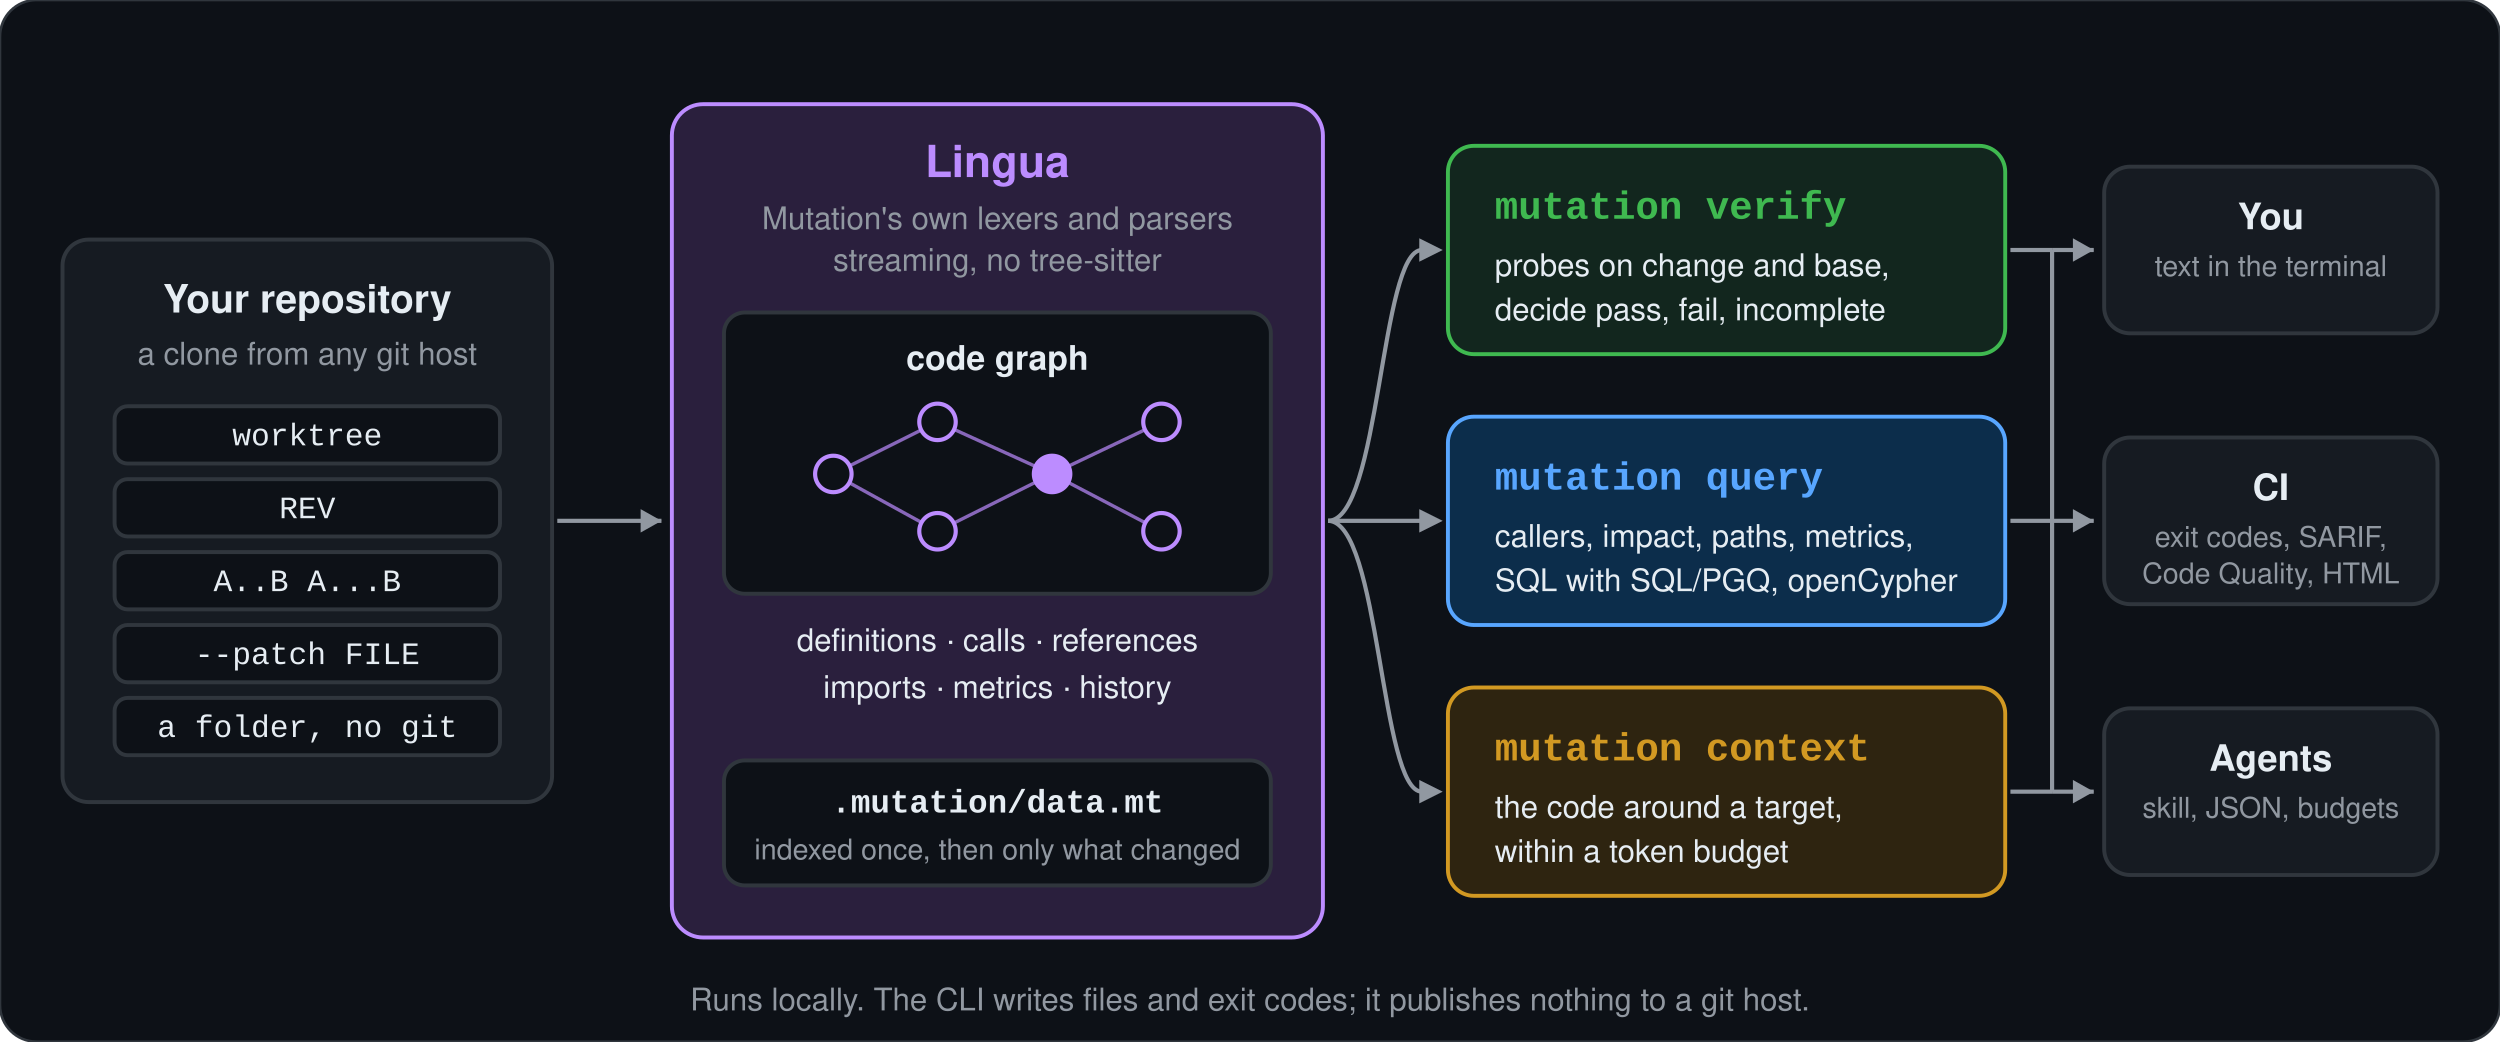
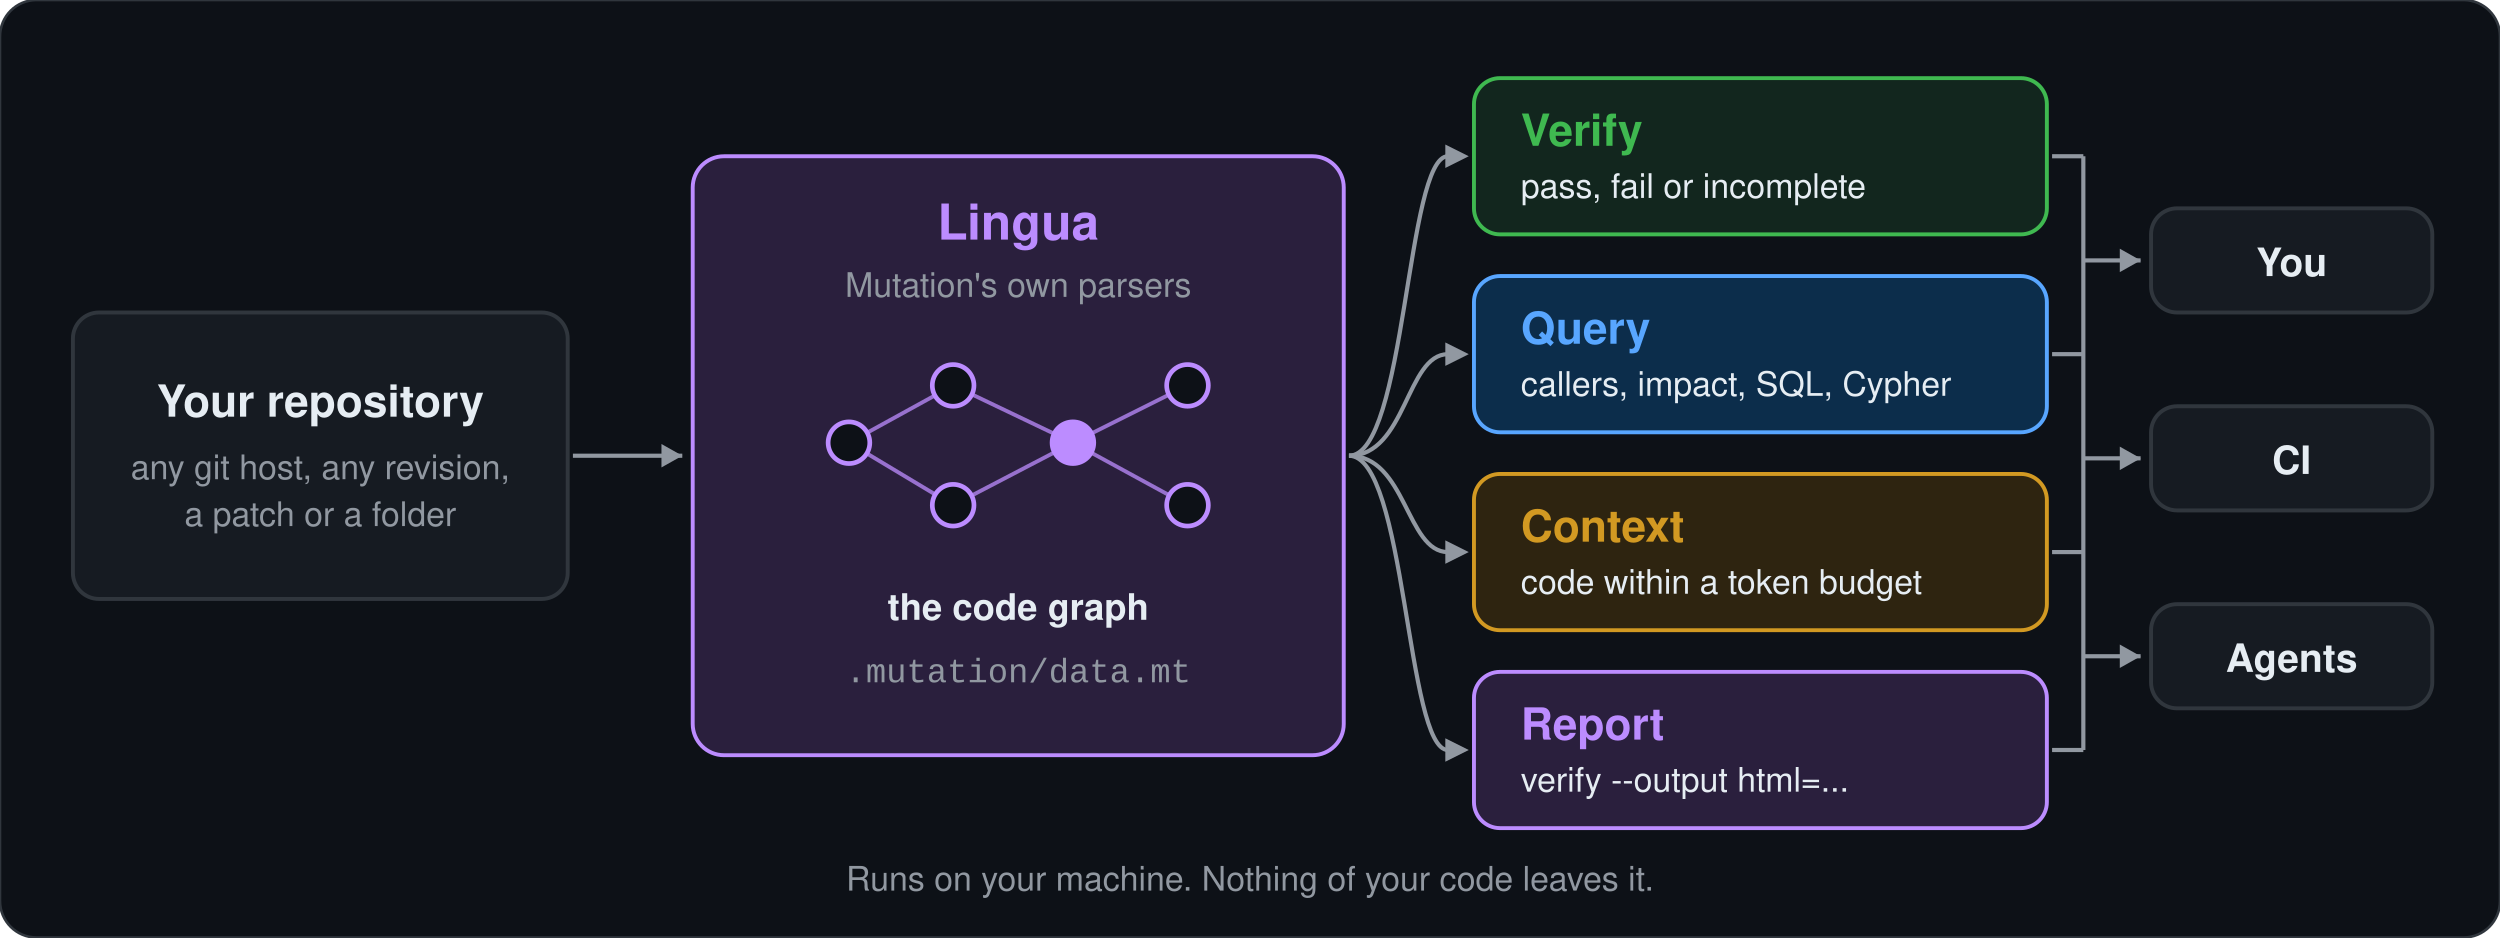
- <svg xmlns="http://www.w3.org/2000/svg" width="960" height="400" viewBox="0 0 960 400" role="img" aria-labelledby="t d">
-   <rect width="960" height="400" rx="14" fill="#0d1117" stroke="#30363d" />
-   <rect x="24" y="92" width="188" height="216" rx="10" fill="#161b22" stroke="#30363d" stroke-width="1.5" />
-   <text x="118" y="120" fill="#e6edf3" font-family="-apple-system,BlinkMacSystemFont,'Segoe UI',Helvetica,Arial,sans-serif" font-size="15" font-weight="600" text-anchor="middle">Your repository</text>
-   <text x="118" y="140" fill="#9198a1" font-family="-apple-system,BlinkMacSystemFont,'Segoe UI',Helvetica,Arial,sans-serif" font-size="12" font-weight="400" text-anchor="middle">a clone from any git host</text>
-   <rect x="44" y="156" width="148" height="22" rx="5" fill="#0d1117" stroke="#30363d" stroke-width="1.5" />
-   <text x="118" y="171" fill="#e6edf3" font-family="ui-monospace,SFMono-Regular,'SF Mono',Menlo,Consolas,'Liberation Mono',monospace" font-size="12" font-weight="400" text-anchor="middle">worktree</text>
-   <rect x="44" y="184" width="148" height="22" rx="5" fill="#0d1117" stroke="#30363d" stroke-width="1.5" />
-   <text x="118" y="199" fill="#e6edf3" font-family="ui-monospace,SFMono-Regular,'SF Mono',Menlo,Consolas,'Liberation Mono',monospace" font-size="12" font-weight="400" text-anchor="middle">REV</text>
-   <rect x="44" y="212" width="148" height="22" rx="5" fill="#0d1117" stroke="#30363d" stroke-width="1.5" />
-   <text x="118" y="227" fill="#e6edf3" font-family="ui-monospace,SFMono-Regular,'SF Mono',Menlo,Consolas,'Liberation Mono',monospace" font-size="12" font-weight="400" text-anchor="middle">A..B   A...B</text>
-   <rect x="44" y="240" width="148" height="22" rx="5" fill="#0d1117" stroke="#30363d" stroke-width="1.5" />
-   <text x="118" y="255" fill="#e6edf3" font-family="ui-monospace,SFMono-Regular,'SF Mono',Menlo,Consolas,'Liberation Mono',monospace" font-size="12" font-weight="400" text-anchor="middle">--patch FILE</text>
-   <rect x="44" y="268" width="148" height="22" rx="5" fill="#0d1117" stroke="#30363d" stroke-width="1.5" />
-   <text x="118" y="283" fill="#e6edf3" font-family="ui-monospace,SFMono-Regular,'SF Mono',Menlo,Consolas,'Liberation Mono',monospace" font-size="12" font-weight="400" text-anchor="middle">a folder, no git</text>
-   <line x1="214" y1="200" x2="254" y2="200" stroke="#9198a1" stroke-width="1.6" />
-   <path d="M254,200 l-8,-4.5 v9 z" fill="#9198a1" transform="rotate(0,254,200)" />
-   <rect x="258" y="40" width="250" height="320" rx="12" fill="#2a1f3d" stroke="#bc8cff" stroke-width="1.5" />
-   <text x="383" y="68" fill="#bc8cff" font-family="-apple-system,BlinkMacSystemFont,'Segoe UI',Helvetica,Arial,sans-serif" font-size="17" font-weight="700" text-anchor="middle">Lingua</text>
-   <text x="383" y="88" fill="#9198a1" font-family="-apple-system,BlinkMacSystemFont,'Segoe UI',Helvetica,Arial,sans-serif" font-size="12" font-weight="400" text-anchor="middle">Mutation's own lexers and parsers</text>
-   <text x="383" y="104" fill="#9198a1" font-family="-apple-system,BlinkMacSystemFont,'Segoe UI',Helvetica,Arial,sans-serif" font-size="12" font-weight="400" text-anchor="middle">streaming, no tree-sitter</text>
-   <rect x="278" y="120" width="210" height="108" rx="8" fill="#0d1117" stroke="#30363d" stroke-width="1.5" />
-   <text x="383" y="142" fill="#e6edf3" font-family="-apple-system,BlinkMacSystemFont,'Segoe UI',Helvetica,Arial,sans-serif" font-size="13" font-weight="600" text-anchor="middle">code graph</text>
-   <line x1="320" y1="182" x2="360" y2="162" stroke="#bc8cff" stroke-width="1.3" opacity=".7" />
-   <line x1="320" y1="182" x2="360" y2="204" stroke="#bc8cff" stroke-width="1.3" opacity=".7" />
-   <line x1="360" y1="162" x2="404" y2="182" stroke="#bc8cff" stroke-width="1.3" opacity=".7" />
-   <line x1="360" y1="204" x2="404" y2="182" stroke="#bc8cff" stroke-width="1.3" opacity=".7" />
-   <line x1="404" y1="182" x2="446" y2="162" stroke="#bc8cff" stroke-width="1.3" opacity=".7" />
-   <line x1="404" y1="182" x2="446" y2="204" stroke="#bc8cff" stroke-width="1.3" opacity=".7" />
-   <circle cx="320" cy="182" r="7" fill="#0d1117" stroke="#bc8cff" stroke-width="1.6" />
-   <circle cx="360" cy="162" r="7" fill="#0d1117" stroke="#bc8cff" stroke-width="1.6" />
-   <circle cx="360" cy="204" r="7" fill="#0d1117" stroke="#bc8cff" stroke-width="1.6" />
-   <circle cx="404" cy="182" r="7" fill="#bc8cff" stroke="#bc8cff" stroke-width="1.6" />
-   <circle cx="446" cy="162" r="7" fill="#0d1117" stroke="#bc8cff" stroke-width="1.6" />
-   <circle cx="446" cy="204" r="7" fill="#0d1117" stroke="#bc8cff" stroke-width="1.6" />
-   <text x="383" y="222" fill="#9198a1" font-family="ui-monospace,SFMono-Regular,'SF Mono',Menlo,Consolas,'Liberation Mono',monospace" font-size="11" font-weight="400" text-anchor="start" />
-   <text x="383" y="250" fill="#e6edf3" font-family="-apple-system,BlinkMacSystemFont,'Segoe UI',Helvetica,Arial,sans-serif" font-size="12" font-weight="400" text-anchor="middle">definitions · calls · references</text>
-   <text x="383" y="268" fill="#e6edf3" font-family="-apple-system,BlinkMacSystemFont,'Segoe UI',Helvetica,Arial,sans-serif" font-size="12" font-weight="400" text-anchor="middle">imports · metrics · history</text>
-   <rect x="278" y="292" width="210" height="48" rx="8" fill="#0d1117" stroke="#30363d" stroke-width="1.5" />
-   <text x="383" y="312" fill="#e6edf3" font-family="ui-monospace,SFMono-Regular,'SF Mono',Menlo,Consolas,'Liberation Mono',monospace" font-size="12.5" font-weight="600" text-anchor="middle">.mutation/data.mt</text>
-   <text x="383" y="330" fill="#9198a1" font-family="-apple-system,BlinkMacSystemFont,'Segoe UI',Helvetica,Arial,sans-serif" font-size="11" font-weight="400" text-anchor="middle">indexed once, then only what changed</text>
-   <path d="M510,200 C530,200 530,96 546,96" fill="none" stroke="#9198a1" stroke-width="1.6" />
-   <path d="M554,96 l-9,-4.5 v9 z" fill="#9198a1" />
-   <rect x="556" y="56" width="214" height="80" rx="10" fill="#12261e" stroke="#3fb950" stroke-width="1.5" />
-   <text x="574" y="84" fill="#3fb950" font-family="ui-monospace,SFMono-Regular,'SF Mono',Menlo,Consolas,'Liberation Mono',monospace" font-size="15" font-weight="700" text-anchor="start">mutation verify</text>
-   <text x="574" y="106" fill="#e6edf3" font-family="-apple-system,BlinkMacSystemFont,'Segoe UI',Helvetica,Arial,sans-serif" font-size="12" font-weight="400" text-anchor="start">probes on change and base,</text>
-   <text x="574" y="123" fill="#e6edf3" font-family="-apple-system,BlinkMacSystemFont,'Segoe UI',Helvetica,Arial,sans-serif" font-size="12" font-weight="400" text-anchor="start">decide pass, fail, incomplete</text>
-   <path d="M510,200 C530,200 530,200 546,200" fill="none" stroke="#9198a1" stroke-width="1.6" />
-   <path d="M554,200 l-9,-4.5 v9 z" fill="#9198a1" />
-   <rect x="556" y="160" width="214" height="80" rx="10" fill="#0c2d4b" stroke="#58a6ff" stroke-width="1.5" />
-   <text x="574" y="188" fill="#58a6ff" font-family="ui-monospace,SFMono-Regular,'SF Mono',Menlo,Consolas,'Liberation Mono',monospace" font-size="15" font-weight="700" text-anchor="start">mutation query</text>
-   <text x="574" y="210" fill="#e6edf3" font-family="-apple-system,BlinkMacSystemFont,'Segoe UI',Helvetica,Arial,sans-serif" font-size="12" font-weight="400" text-anchor="start">callers, impact, paths, metrics,</text>
-   <text x="574" y="227" fill="#e6edf3" font-family="-apple-system,BlinkMacSystemFont,'Segoe UI',Helvetica,Arial,sans-serif" font-size="12" font-weight="400" text-anchor="start">SQL with SQL/PGQ, openCypher</text>
-   <path d="M510,200 C530,200 530,304 546,304" fill="none" stroke="#9198a1" stroke-width="1.6" />
-   <path d="M554,304 l-9,-4.5 v9 z" fill="#9198a1" />
-   <rect x="556" y="264" width="214" height="80" rx="10" fill="#2e2410" stroke="#d29922" stroke-width="1.5" />
-   <text x="574" y="292" fill="#d29922" font-family="ui-monospace,SFMono-Regular,'SF Mono',Menlo,Consolas,'Liberation Mono',monospace" font-size="15" font-weight="700" text-anchor="start">mutation context</text>
-   <text x="574" y="314" fill="#e6edf3" font-family="-apple-system,BlinkMacSystemFont,'Segoe UI',Helvetica,Arial,sans-serif" font-size="12" font-weight="400" text-anchor="start">the code around a target,</text>
-   <text x="574" y="331" fill="#e6edf3" font-family="-apple-system,BlinkMacSystemFont,'Segoe UI',Helvetica,Arial,sans-serif" font-size="12" font-weight="400" text-anchor="start">within a token budget</text>
-   <line x1="772" y1="96" x2="788" y2="96" stroke="#9198a1" stroke-width="1.6" />
-   <line x1="788" y1="96" x2="804" y2="96" stroke="#9198a1" stroke-width="1.6" />
-   <path d="M804,96 l-8,-4.5 v9 z" fill="#9198a1" transform="rotate(0,804,96)" />
-   <line x1="788" y1="96" x2="788" y2="304" stroke="#9198a1" stroke-width="1.6" />
-   <rect x="808" y="64" width="128" height="64" rx="10" fill="#161b22" stroke="#30363d" stroke-width="1.5" />
-   <text x="872" y="88" fill="#e6edf3" font-family="-apple-system,BlinkMacSystemFont,'Segoe UI',Helvetica,Arial,sans-serif" font-size="14" font-weight="600" text-anchor="middle">You</text>
-   <text x="872" y="106" fill="#9198a1" font-family="-apple-system,BlinkMacSystemFont,'Segoe UI',Helvetica,Arial,sans-serif" font-size="11" font-weight="400" text-anchor="middle">text in the terminal</text>
-   <line x1="772" y1="200" x2="788" y2="200" stroke="#9198a1" stroke-width="1.6" />
-   <line x1="788" y1="200" x2="804" y2="200" stroke="#9198a1" stroke-width="1.6" />
-   <path d="M804,200 l-8,-4.5 v9 z" fill="#9198a1" transform="rotate(0,804,200)" />
-   <rect x="808" y="168" width="128" height="64" rx="10" fill="#161b22" stroke="#30363d" stroke-width="1.5" />
-   <text x="872" y="192" fill="#e6edf3" font-family="-apple-system,BlinkMacSystemFont,'Segoe UI',Helvetica,Arial,sans-serif" font-size="14" font-weight="600" text-anchor="middle">CI</text>
-   <text x="872" y="210" fill="#9198a1" font-family="-apple-system,BlinkMacSystemFont,'Segoe UI',Helvetica,Arial,sans-serif" font-size="11" font-weight="400" text-anchor="middle">exit codes, SARIF,</text>
-   <text x="872" y="224" fill="#9198a1" font-family="-apple-system,BlinkMacSystemFont,'Segoe UI',Helvetica,Arial,sans-serif" font-size="11" font-weight="400" text-anchor="middle">Code Quality, HTML</text>
-   <line x1="772" y1="304" x2="788" y2="304" stroke="#9198a1" stroke-width="1.6" />
-   <line x1="788" y1="304" x2="804" y2="304" stroke="#9198a1" stroke-width="1.6" />
-   <path d="M804,304 l-8,-4.5 v9 z" fill="#9198a1" transform="rotate(0,804,304)" />
-   <rect x="808" y="272" width="128" height="64" rx="10" fill="#161b22" stroke="#30363d" stroke-width="1.5" />
-   <text x="872" y="296" fill="#e6edf3" font-family="-apple-system,BlinkMacSystemFont,'Segoe UI',Helvetica,Arial,sans-serif" font-size="14" font-weight="600" text-anchor="middle">Agents</text>
-   <text x="872" y="314" fill="#9198a1" font-family="-apple-system,BlinkMacSystemFont,'Segoe UI',Helvetica,Arial,sans-serif" font-size="11" font-weight="400" text-anchor="middle">skill, JSON, budgets</text>
-   <text x="480" y="388" fill="#9198a1" font-family="-apple-system,BlinkMacSystemFont,'Segoe UI',Helvetica,Arial,sans-serif" font-size="12" font-weight="400" text-anchor="middle">Runs locally. The CLI writes files and exit codes; it publishes nothing to a git host.</text>
+ <svg xmlns="http://www.w3.org/2000/svg" width="960" height="360" viewBox="0 0 960 360" role="img" aria-labelledby="t d">
+   <rect width="960" height="360" rx="14" fill="#0d1117" stroke="#30363d" />
+   <rect x="28" y="120" width="190" height="110" rx="10" fill="#161b22" stroke="#30363d" stroke-width="1.5" />
+   <text x="123" y="160" fill="#e6edf3" font-family="-apple-system,BlinkMacSystemFont,'Segoe UI',Helvetica,Arial,sans-serif" font-size="17" font-weight="600" text-anchor="middle">Your repository</text>
+   <text x="123" y="184" fill="#9198a1" font-family="-apple-system,BlinkMacSystemFont,'Segoe UI',Helvetica,Arial,sans-serif" font-size="13" font-weight="400" text-anchor="middle">any git host, any revision,</text>
+   <text x="123" y="202" fill="#9198a1" font-family="-apple-system,BlinkMacSystemFont,'Segoe UI',Helvetica,Arial,sans-serif" font-size="13" font-weight="400" text-anchor="middle">a patch or a folder</text>
+   <line x1="220" y1="175" x2="262" y2="175" stroke="#9198a1" stroke-width="1.6" />
+   <path d="M262,175 l-8,-4.5 v9 z" fill="#9198a1" transform="rotate(0,262,175)" />
+   <rect x="266" y="60" width="250" height="230" rx="12" fill="#2a1f3d" stroke="#bc8cff" stroke-width="1.5" />
+   <text x="391" y="92" fill="#bc8cff" font-family="-apple-system,BlinkMacSystemFont,'Segoe UI',Helvetica,Arial,sans-serif" font-size="19" font-weight="700" text-anchor="middle">Lingua</text>
+   <text x="391" y="114" fill="#9198a1" font-family="-apple-system,BlinkMacSystemFont,'Segoe UI',Helvetica,Arial,sans-serif" font-size="13" font-weight="400" text-anchor="middle">Mutation's own parsers</text>
+   <line x1="326" y1="170" x2="366" y2="148" stroke="#bc8cff" stroke-width="1.5" opacity=".75" />
+   <line x1="326" y1="170" x2="366" y2="194" stroke="#bc8cff" stroke-width="1.5" opacity=".75" />
+   <line x1="366" y1="148" x2="412" y2="170" stroke="#bc8cff" stroke-width="1.5" opacity=".75" />
+   <line x1="366" y1="194" x2="412" y2="170" stroke="#bc8cff" stroke-width="1.5" opacity=".75" />
+   <line x1="412" y1="170" x2="456" y2="148" stroke="#bc8cff" stroke-width="1.5" opacity=".75" />
+   <line x1="412" y1="170" x2="456" y2="194" stroke="#bc8cff" stroke-width="1.5" opacity=".75" />
+   <circle cx="326" cy="170" r="8" fill="#0d1117" stroke="#bc8cff" stroke-width="1.8" />
+   <circle cx="366" cy="148" r="8" fill="#0d1117" stroke="#bc8cff" stroke-width="1.8" />
+   <circle cx="366" cy="194" r="8" fill="#0d1117" stroke="#bc8cff" stroke-width="1.8" />
+   <circle cx="412" cy="170" r="8" fill="#bc8cff" stroke="#bc8cff" stroke-width="1.8" />
+   <circle cx="456" cy="148" r="8" fill="#0d1117" stroke="#bc8cff" stroke-width="1.8" />
+   <circle cx="456" cy="194" r="8" fill="#0d1117" stroke="#bc8cff" stroke-width="1.8" />
+   <text x="391" y="238" fill="#e6edf3" font-family="-apple-system,BlinkMacSystemFont,'Segoe UI',Helvetica,Arial,sans-serif" font-size="14" font-weight="600" text-anchor="middle">the code graph</text>
+   <text x="391" y="262" fill="#9198a1" font-family="ui-monospace,SFMono-Regular,'SF Mono',Menlo,Consolas,'Liberation Mono',monospace" font-size="13" font-weight="400" text-anchor="middle">.mutation/data.mt</text>
+   <path d="M518,175 C540,175 540,60 556,60" fill="none" stroke="#9198a1" stroke-width="1.6" />
+   <path d="M564,60 l-9,-4.5 v9 z" fill="#9198a1" />
+   <rect x="566" y="30" width="220" height="60" rx="10" fill="#12261e" stroke="#3fb950" stroke-width="1.5" />
+   <text x="584" y="56" fill="#3fb950" font-family="-apple-system,BlinkMacSystemFont,'Segoe UI',Helvetica,Arial,sans-serif" font-size="17" font-weight="700" text-anchor="start">Verify</text>
+   <text x="584" y="76" fill="#e6edf3" font-family="-apple-system,BlinkMacSystemFont,'Segoe UI',Helvetica,Arial,sans-serif" font-size="13" font-weight="400" text-anchor="start">pass, fail or incomplete</text>
+   <path d="M518,175 C540,175 540,136 556,136" fill="none" stroke="#9198a1" stroke-width="1.6" />
+   <path d="M564,136 l-9,-4.5 v9 z" fill="#9198a1" />
+   <rect x="566" y="106" width="220" height="60" rx="10" fill="#0c2d4b" stroke="#58a6ff" stroke-width="1.5" />
+   <text x="584" y="132" fill="#58a6ff" font-family="-apple-system,BlinkMacSystemFont,'Segoe UI',Helvetica,Arial,sans-serif" font-size="17" font-weight="700" text-anchor="start">Query</text>
+   <text x="584" y="152" fill="#e6edf3" font-family="-apple-system,BlinkMacSystemFont,'Segoe UI',Helvetica,Arial,sans-serif" font-size="13" font-weight="400" text-anchor="start">callers, impact, SQL, Cypher</text>
+   <path d="M518,175 C540,175 540,212 556,212" fill="none" stroke="#9198a1" stroke-width="1.6" />
+   <path d="M564,212 l-9,-4.5 v9 z" fill="#9198a1" />
+   <rect x="566" y="182" width="220" height="60" rx="10" fill="#2e2410" stroke="#d29922" stroke-width="1.5" />
+   <text x="584" y="208" fill="#d29922" font-family="-apple-system,BlinkMacSystemFont,'Segoe UI',Helvetica,Arial,sans-serif" font-size="17" font-weight="700" text-anchor="start">Context</text>
+   <text x="584" y="228" fill="#e6edf3" font-family="-apple-system,BlinkMacSystemFont,'Segoe UI',Helvetica,Arial,sans-serif" font-size="13" font-weight="400" text-anchor="start">code within a token budget</text>
+   <path d="M518,175 C540,175 540,288 556,288" fill="none" stroke="#9198a1" stroke-width="1.6" />
+   <path d="M564,288 l-9,-4.5 v9 z" fill="#9198a1" />
+   <rect x="566" y="258" width="220" height="60" rx="10" fill="#2a1f3d" stroke="#bc8cff" stroke-width="1.5" />
+   <text x="584" y="284" fill="#bc8cff" font-family="-apple-system,BlinkMacSystemFont,'Segoe UI',Helvetica,Arial,sans-serif" font-size="17" font-weight="700" text-anchor="start">Report</text>
+   <text x="584" y="304" fill="#e6edf3" font-family="-apple-system,BlinkMacSystemFont,'Segoe UI',Helvetica,Arial,sans-serif" font-size="13" font-weight="400" text-anchor="start">verify --output html=...</text>
+   <line x1="800" y1="60" x2="800" y2="288" stroke="#9198a1" stroke-width="1.6" />
+   <line x1="788" y1="60" x2="800" y2="60" stroke="#9198a1" stroke-width="1.6" />
+   <line x1="788" y1="136" x2="800" y2="136" stroke="#9198a1" stroke-width="1.6" />
+   <line x1="788" y1="212" x2="800" y2="212" stroke="#9198a1" stroke-width="1.6" />
+   <line x1="788" y1="288" x2="800" y2="288" stroke="#9198a1" stroke-width="1.6" />
+   <line x1="800" y1="100" x2="822" y2="100" stroke="#9198a1" stroke-width="1.6" />
+   <path d="M822,100 l-8,-4.5 v9 z" fill="#9198a1" transform="rotate(0,822,100)" />
+   <rect x="826" y="80" width="108" height="40" rx="10" fill="#161b22" stroke="#30363d" stroke-width="1.5" />
+   <text x="880" y="106" fill="#e6edf3" font-family="-apple-system,BlinkMacSystemFont,'Segoe UI',Helvetica,Arial,sans-serif" font-size="15" font-weight="600" text-anchor="middle">You</text>
+   <line x1="800" y1="176" x2="822" y2="176" stroke="#9198a1" stroke-width="1.6" />
+   <path d="M822,176 l-8,-4.5 v9 z" fill="#9198a1" transform="rotate(0,822,176)" />
+   <rect x="826" y="156" width="108" height="40" rx="10" fill="#161b22" stroke="#30363d" stroke-width="1.5" />
+   <text x="880" y="182" fill="#e6edf3" font-family="-apple-system,BlinkMacSystemFont,'Segoe UI',Helvetica,Arial,sans-serif" font-size="15" font-weight="600" text-anchor="middle">CI</text>
+   <line x1="800" y1="252" x2="822" y2="252" stroke="#9198a1" stroke-width="1.6" />
+   <path d="M822,252 l-8,-4.5 v9 z" fill="#9198a1" transform="rotate(0,822,252)" />
+   <rect x="826" y="232" width="108" height="40" rx="10" fill="#161b22" stroke="#30363d" stroke-width="1.5" />
+   <text x="880" y="258" fill="#e6edf3" font-family="-apple-system,BlinkMacSystemFont,'Segoe UI',Helvetica,Arial,sans-serif" font-size="15" font-weight="600" text-anchor="middle">Agents</text>
+   <text x="480" y="342" fill="#9198a1" font-family="-apple-system,BlinkMacSystemFont,'Segoe UI',Helvetica,Arial,sans-serif" font-size="13" font-weight="400" text-anchor="middle">Runs on your machine. Nothing of your code leaves it.</text>
</svg>
